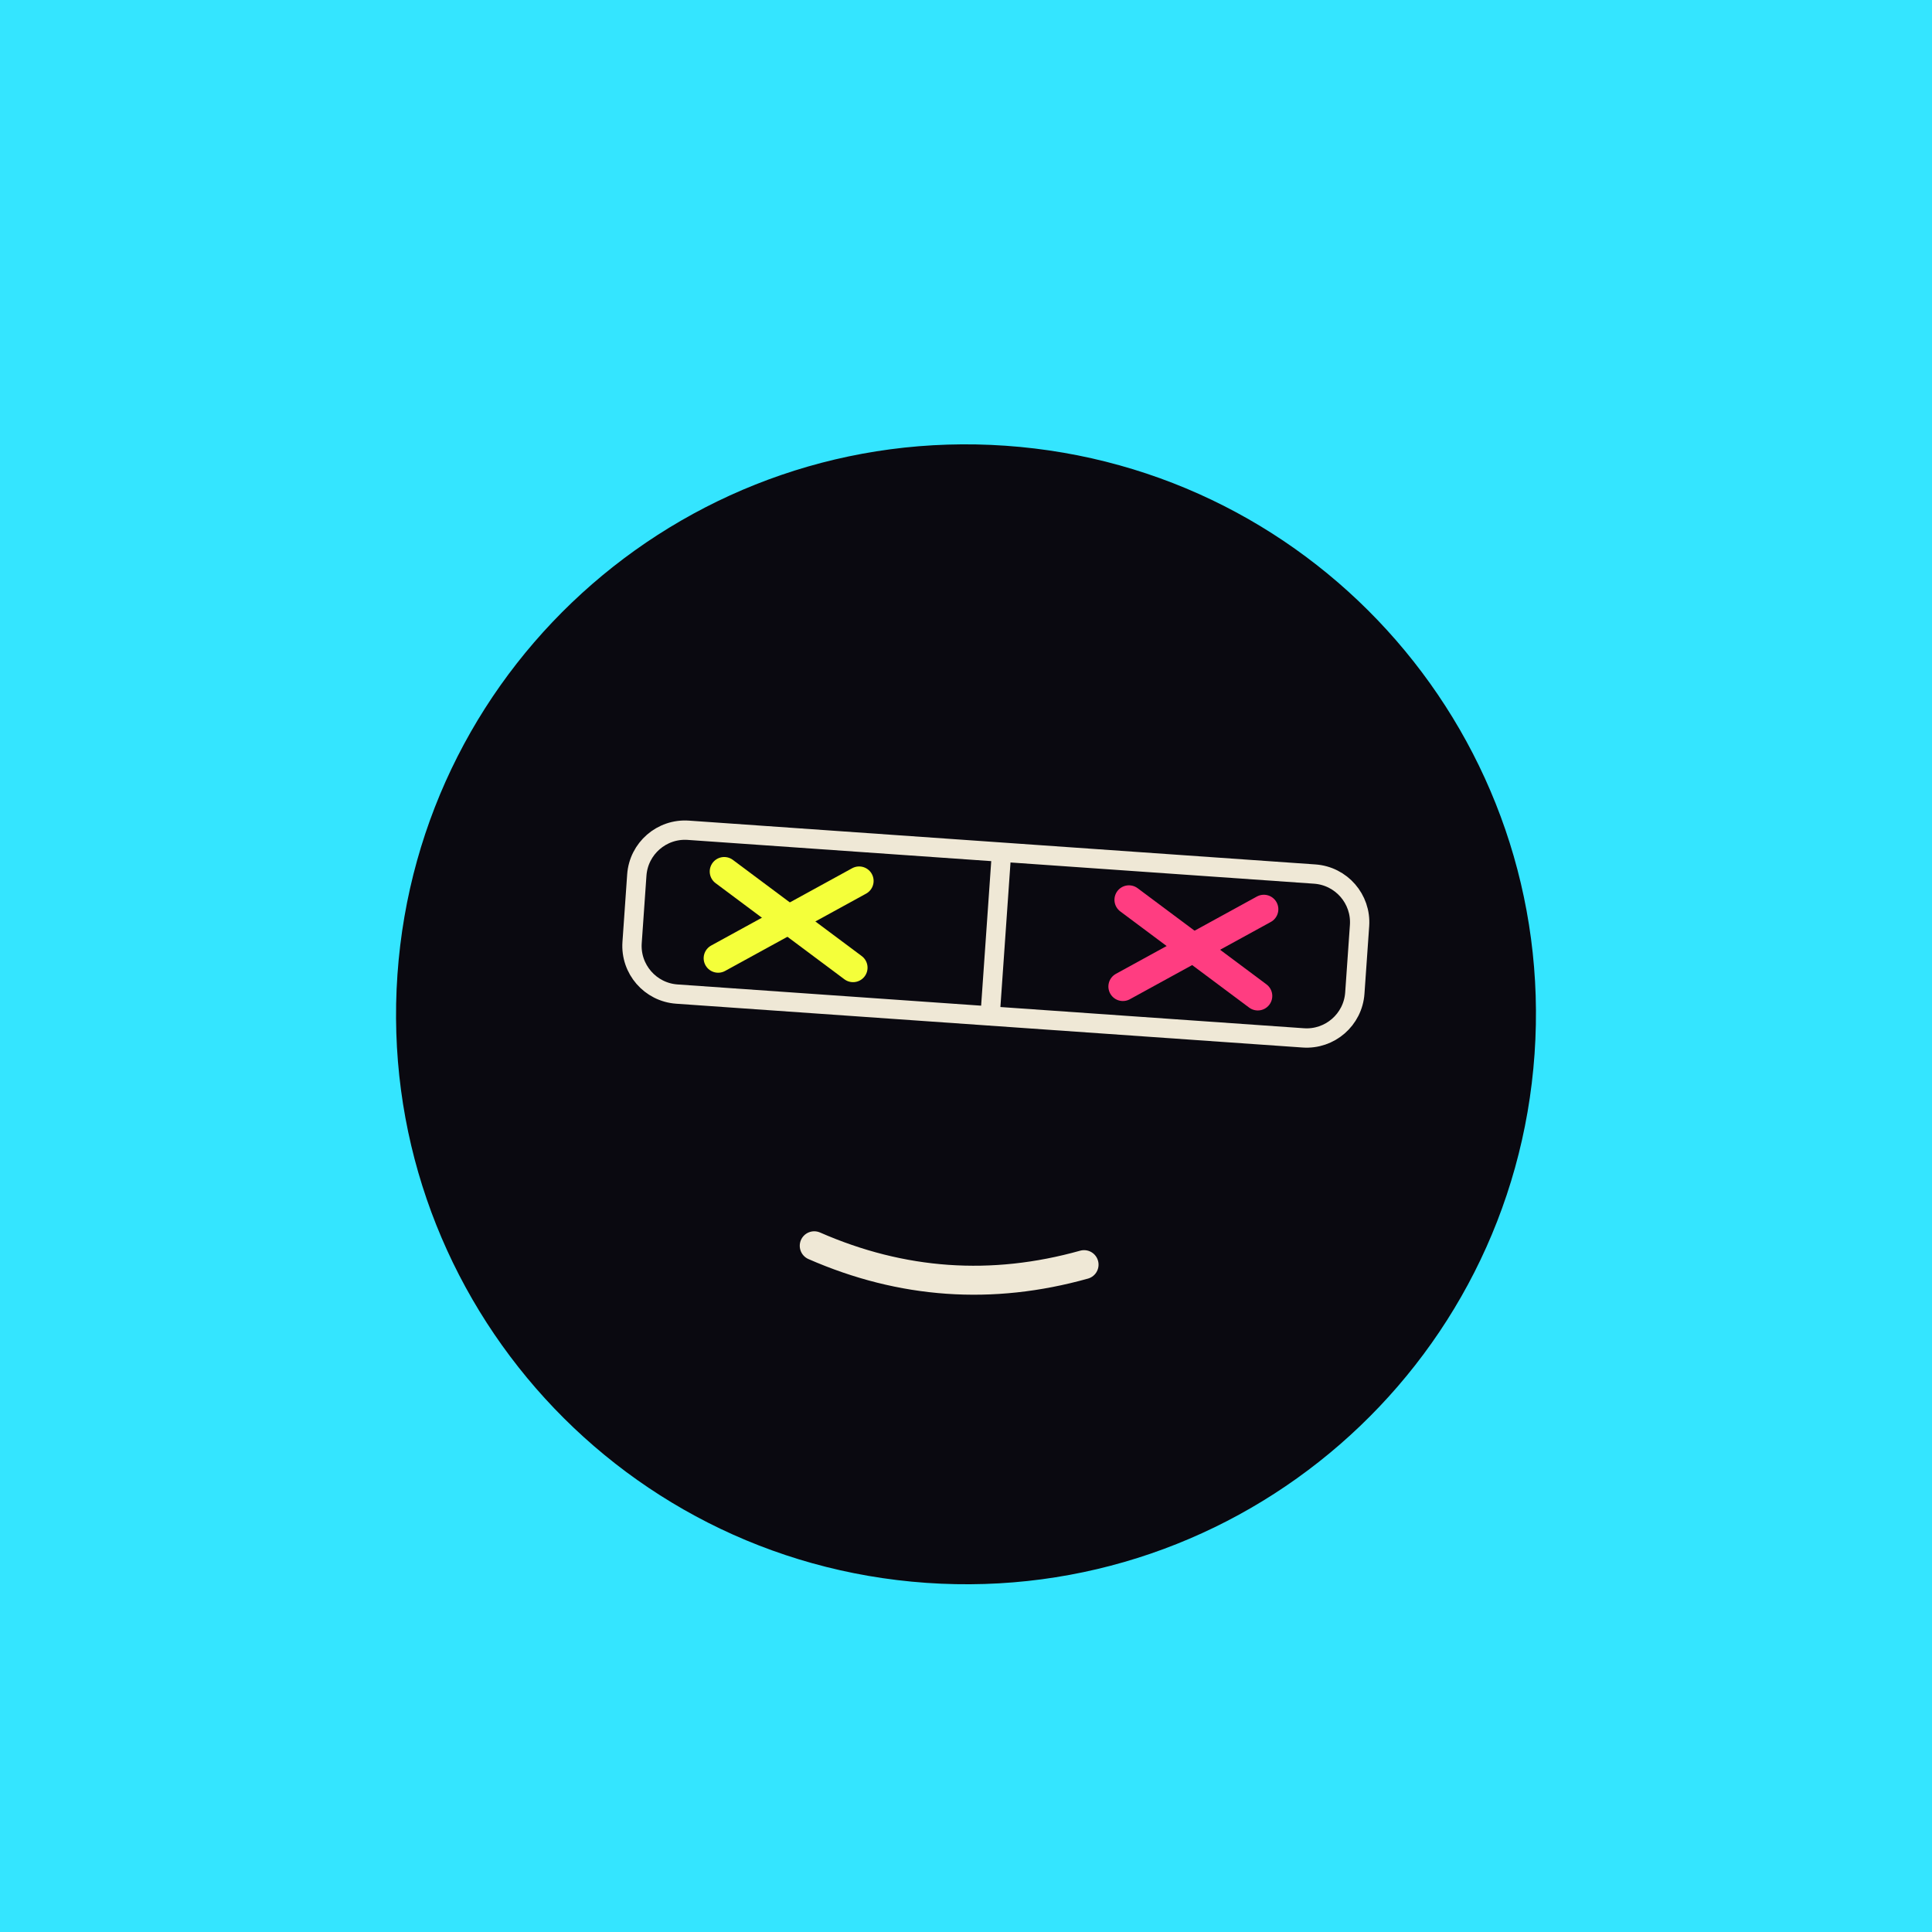
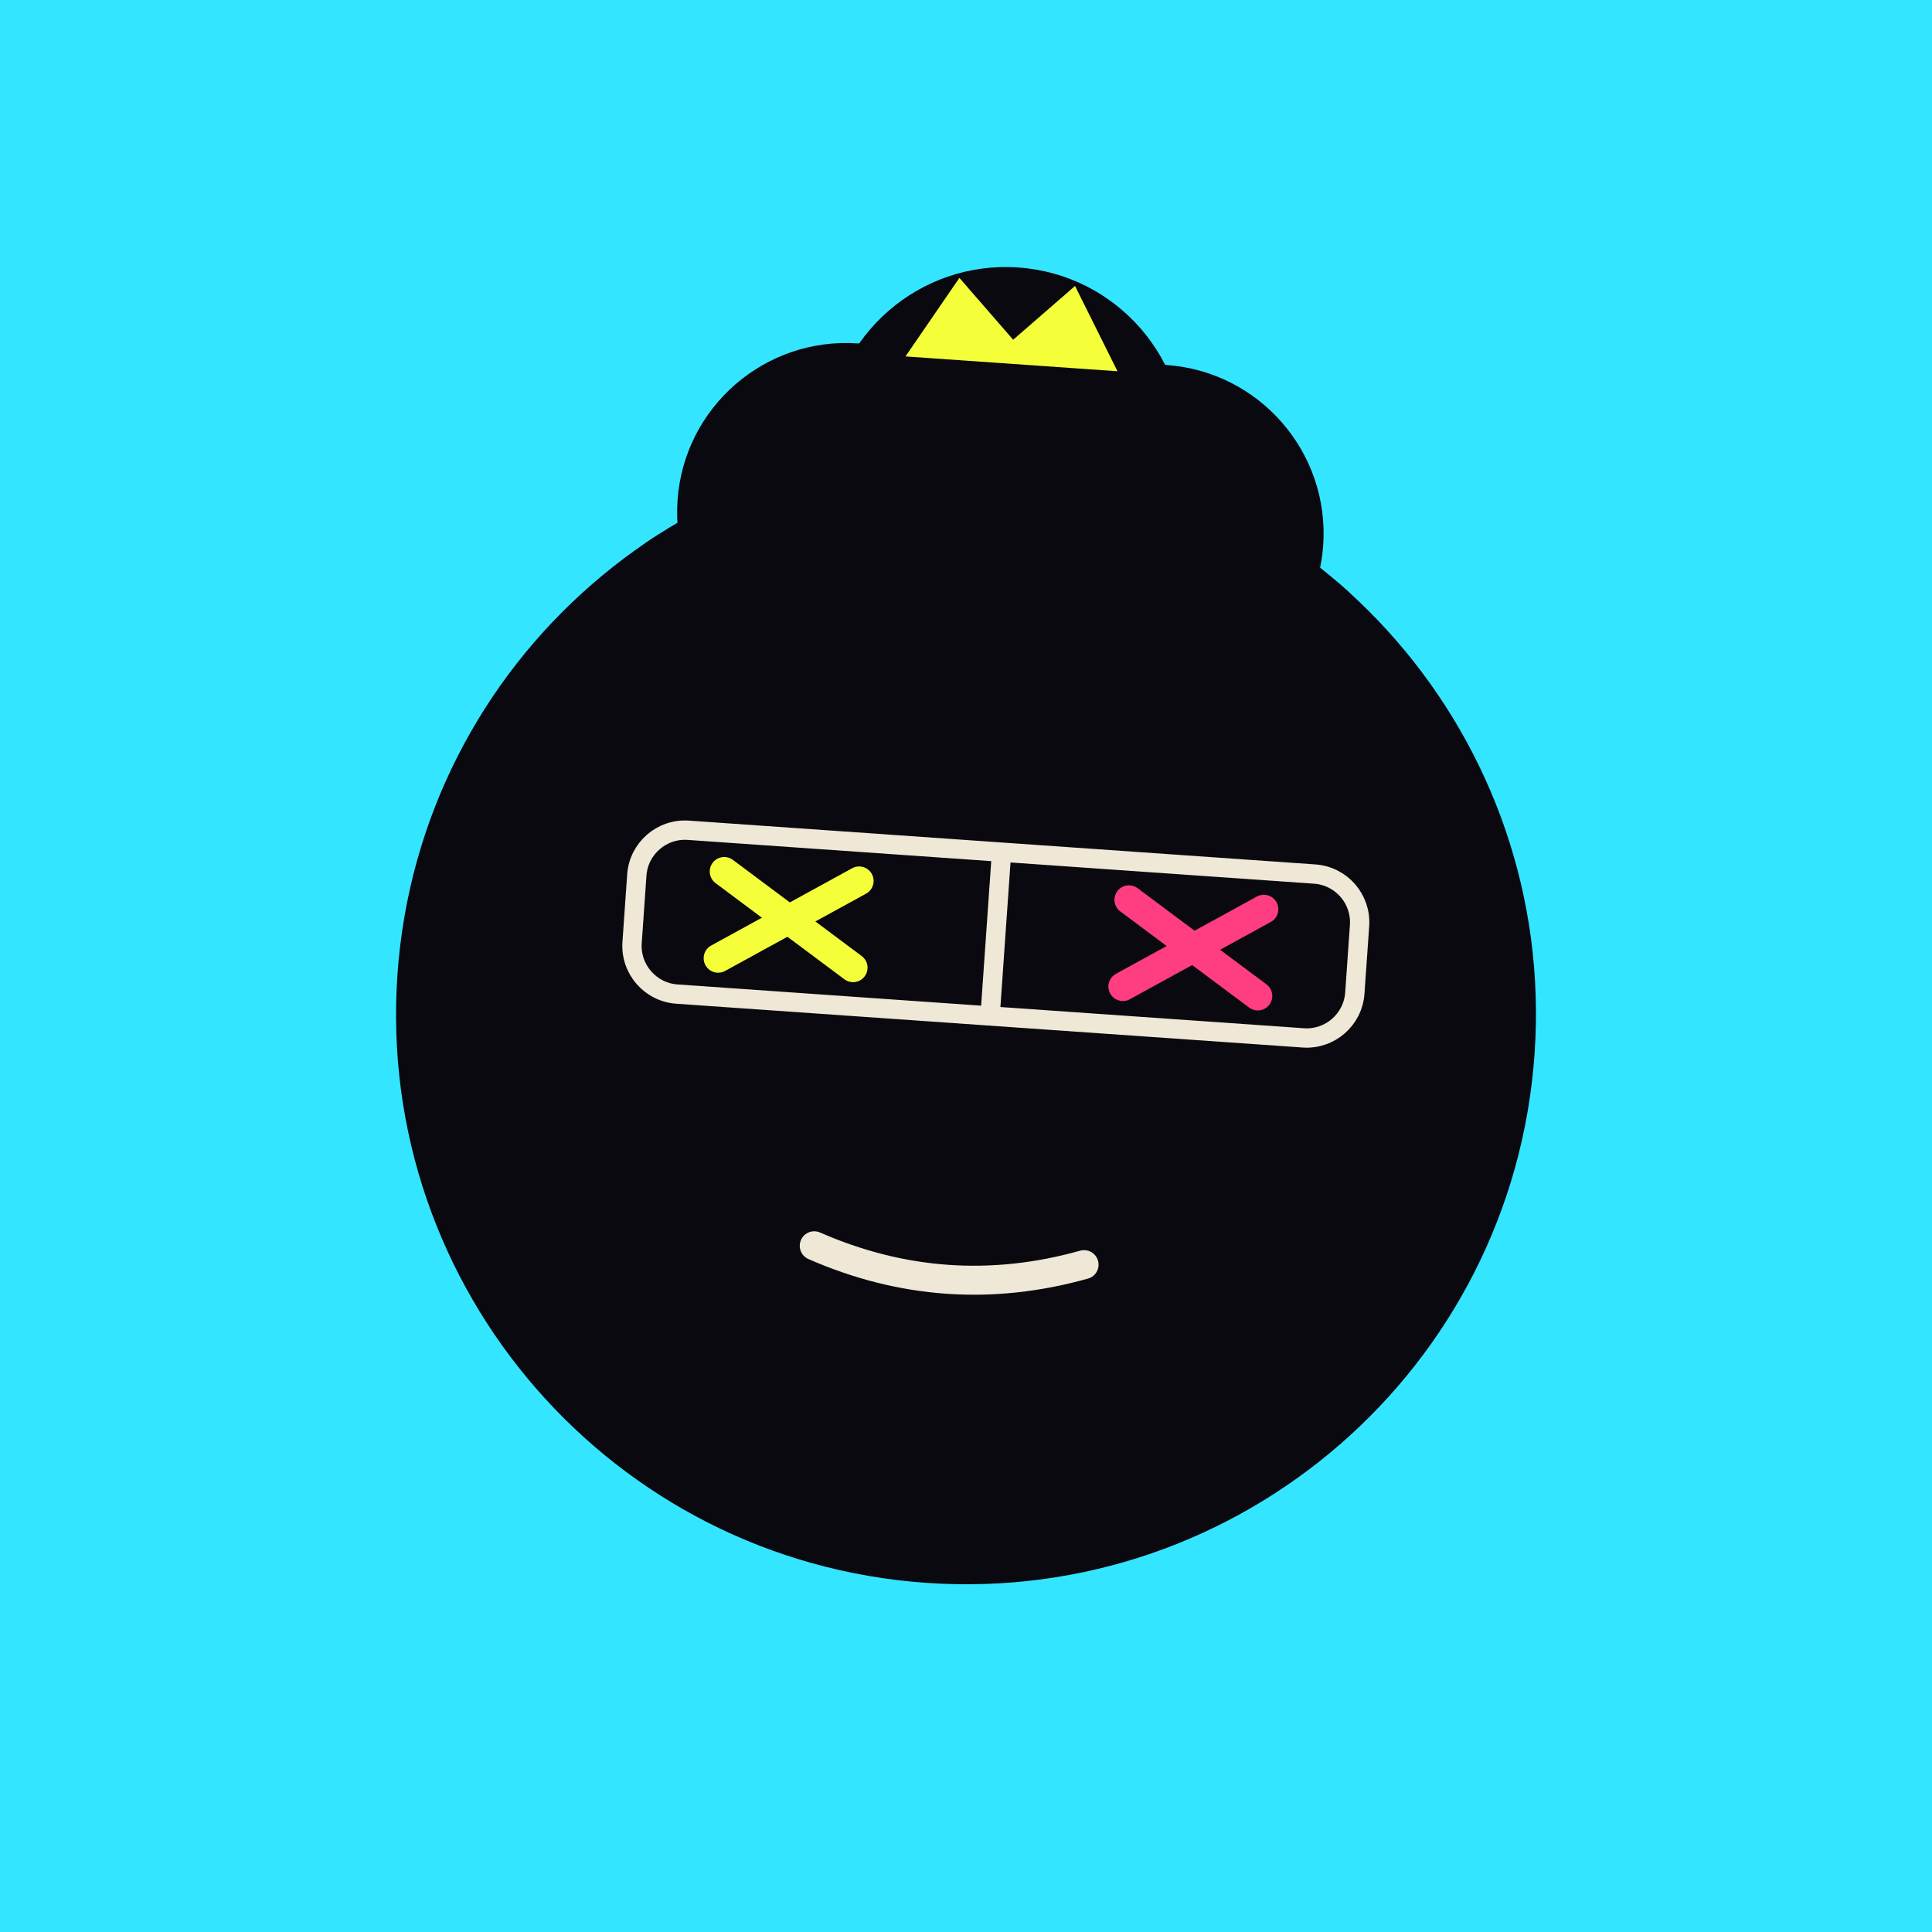
<svg xmlns="http://www.w3.org/2000/svg" viewBox="0 0 400 400" role="img" aria-label="SNOZ character looking smug and confident, cyan background">
  <rect width="400" height="400" fill="#34e5ff" />
  <g transform="rotate(4 200 210)">
+     <g fill="#0a0910">
+       <circle cx="150" cy="145" r="36" />
+       <circle cx="168" cy="108" r="35" />
+       <circle cx="200" cy="92" r="37" />
+       <circle cx="232" cy="108" r="35" />
+       <circle cx="250" cy="145" r="36" />
+     </g>
+     <path d="M178,75 L188,58 L200,70 L212,58 L222,75 Z" fill="#f4ff3a" />
    <circle cx="200" cy="210" r="118" fill="#0a0910" />
    <rect x="130" y="176" width="150" height="34" rx="10" fill="#0a0910" stroke="#efe8d6" stroke-width="4" />
    <line x1="205" y1="176" x2="205" y2="210" stroke="#efe8d6" stroke-width="4" />
    <g stroke="#f4ff3a" stroke-width="6" stroke-linecap="round">
      <line x1="148" y1="184" x2="176" y2="202" />
      <line x1="176" y1="184" x2="148" y2="202" />
    </g>
    <g stroke="#ff3d81" stroke-width="6" stroke-linecap="round">
      <line x1="232" y1="184" x2="260" y2="202" />
      <line x1="260" y1="184" x2="232" y2="202" />
    </g>
    <path d="M172,260 q28,10 56,0" stroke="#efe8d6" stroke-width="6" fill="none" stroke-linecap="round" />
  </g>
</svg>
